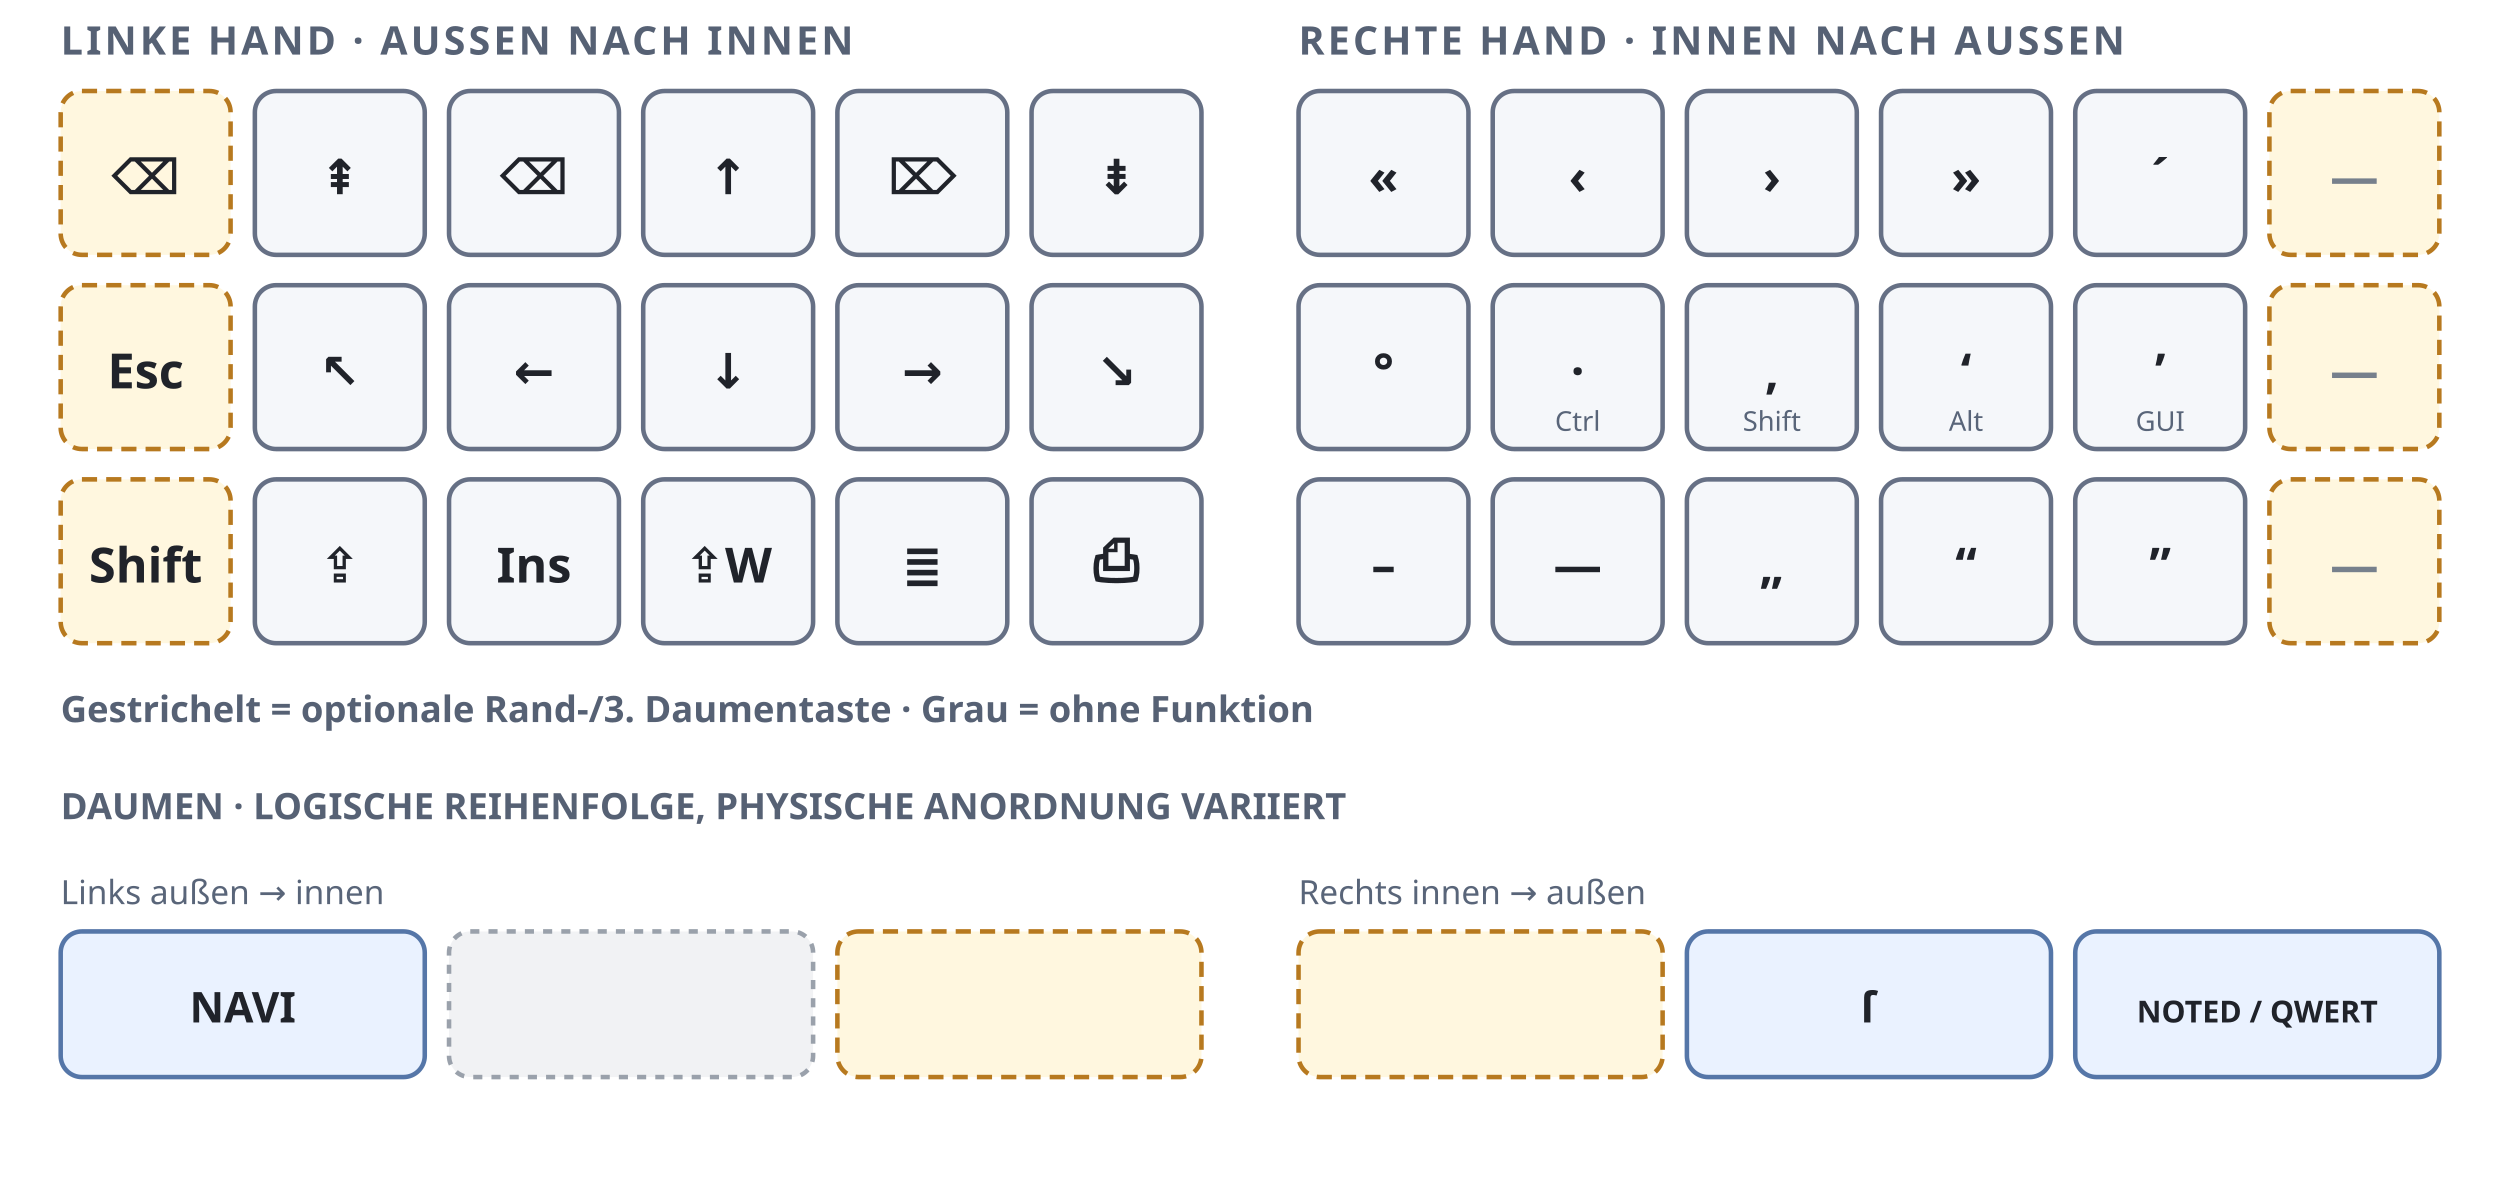
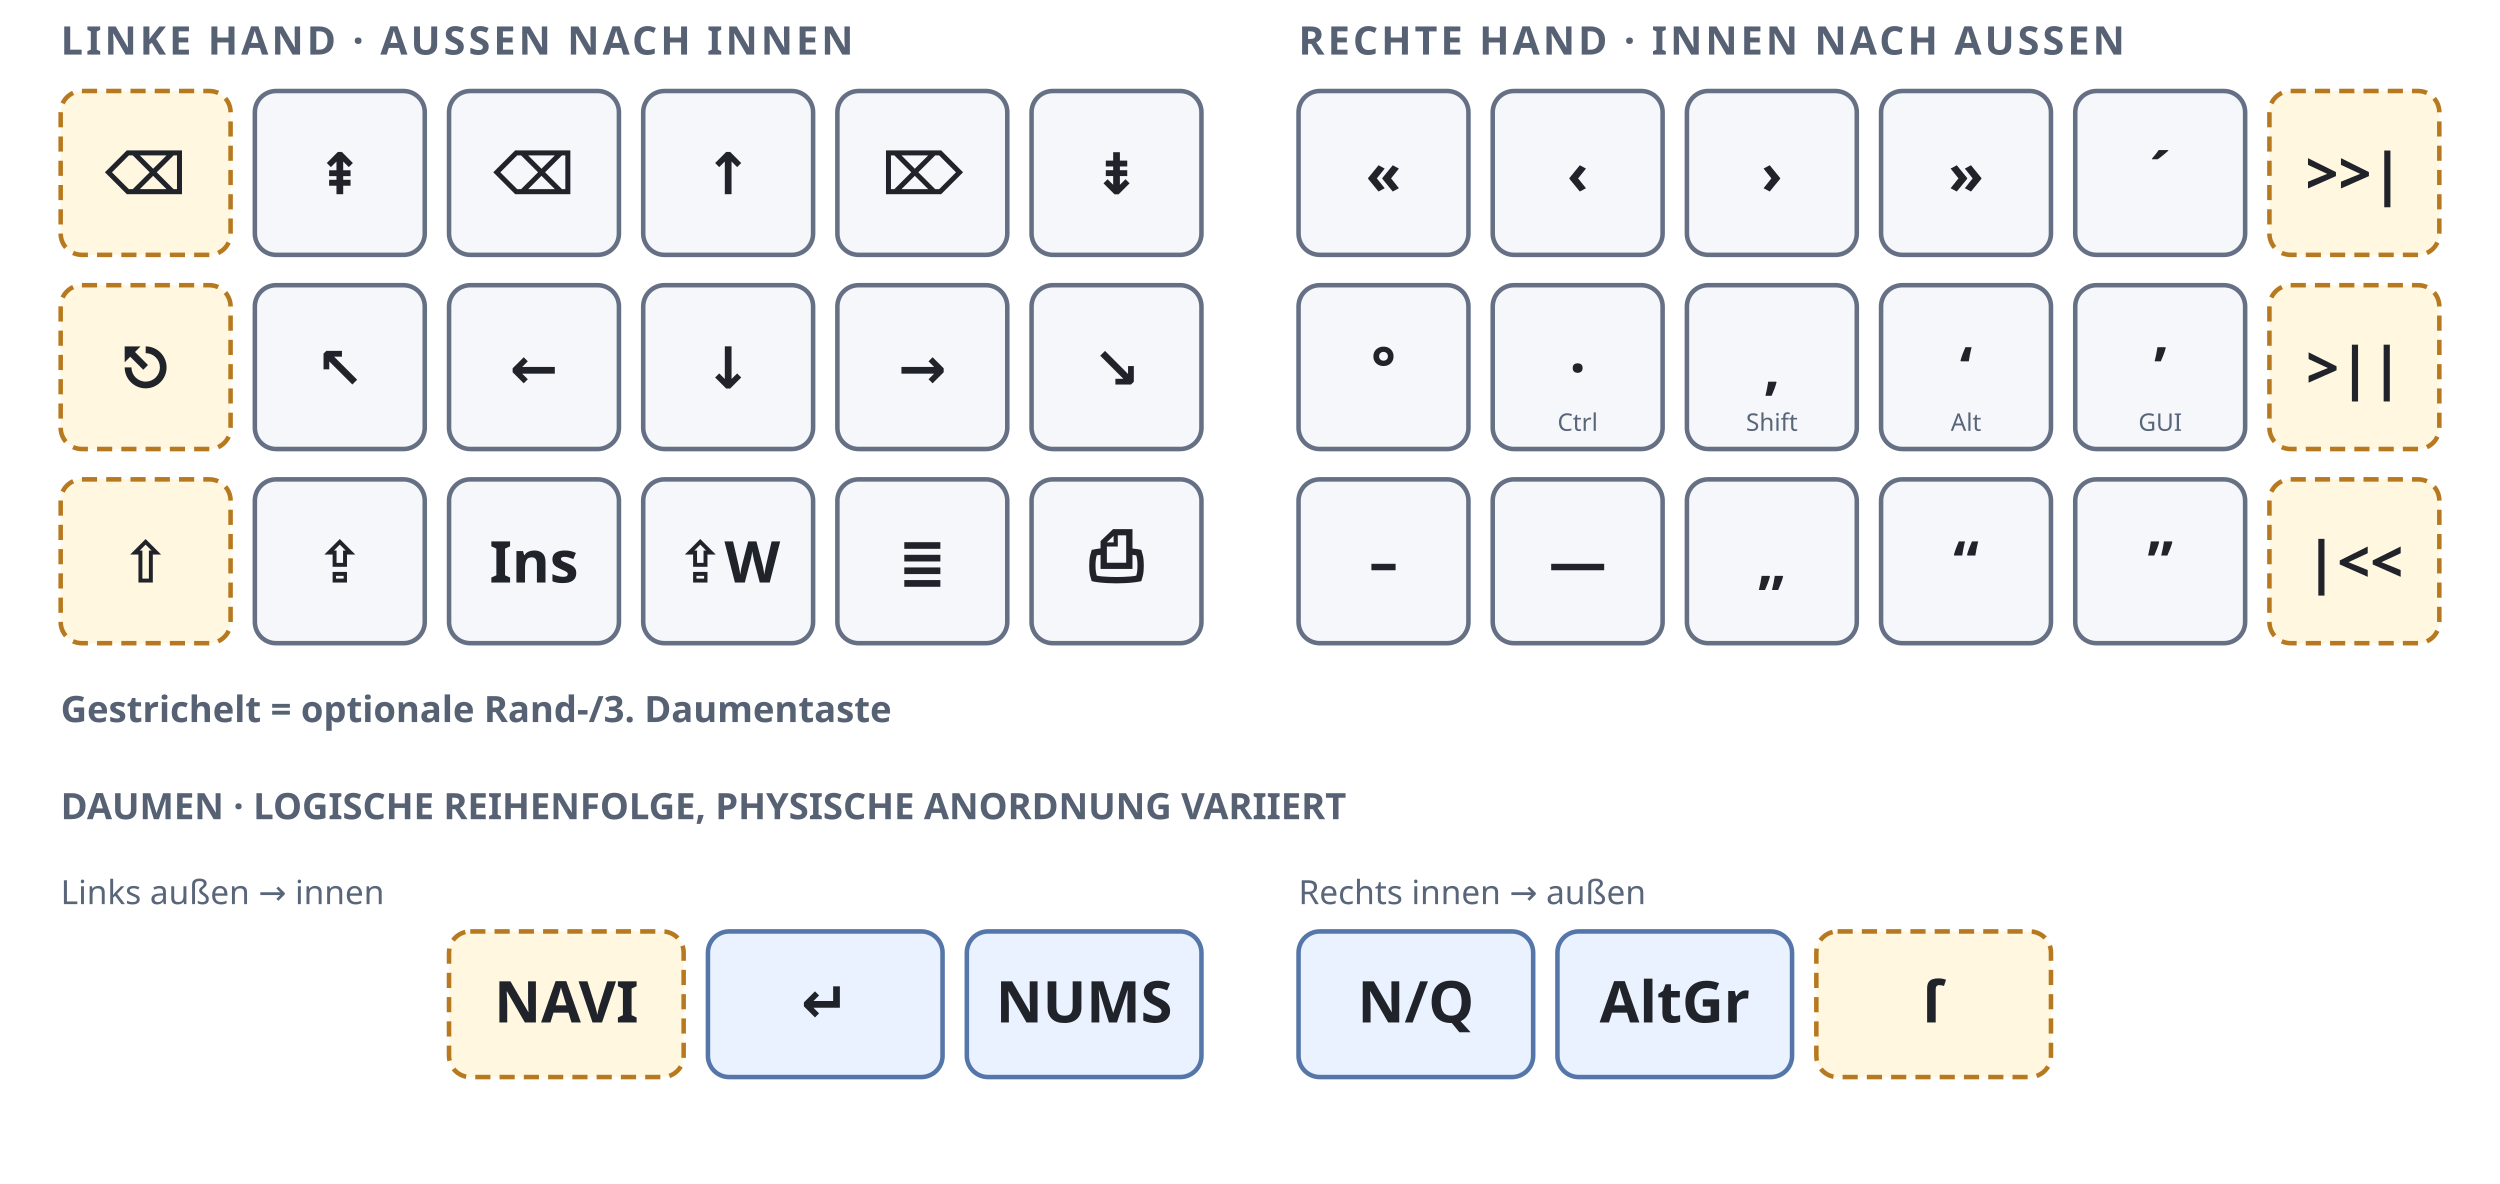
<svg xmlns="http://www.w3.org/2000/svg" viewBox="0 0 824 390" role="img" aria-labelledby="title desc">
  <style>
    text { font-family: system-ui, sans-serif; fill: #20232a; }
    .hand { font-size: 13px; font-weight: 700; letter-spacing: .08em; fill: #566174; }
    .key rect { fill: #f5f7fa; stroke: #667085; stroke-width: 1.5; rx: 7; }
-     .key .label { font-size: 16px; font-weight: 650; text-anchor: middle; }
-     .key .small { font-size: 10px; }
-     .key .hint { font-size: 9px; text-anchor: middle; fill: #596579; }
+     .key .label, .thumb-label { font-size: 19px; font-weight: 650; text-anchor: middle; }
+     .key .hint, .thumb-hint { font-size: 8px; text-anchor: middle; fill: #596579; }
    .optional rect { fill: #fff7df; stroke: #b7791f; stroke-dasharray: 5 3; }
    .optional .hint { fill: #805b16; }
    .inactive rect { fill: #f1f2f4; stroke: #9aa1ab; stroke-dasharray: 3 3; }
    .optional.inactive rect { fill: #fff7df; stroke: #b7791f; stroke-dasharray: 5 3; }
    .inactive .label { fill: #77808c; }
    .thumb rect { fill: #eaf2ff; stroke: #5576a8; }
    .thumb.optional rect { fill: #fff7df; stroke: #b7791f; stroke-dasharray: 5 3; }
    .pass-through rect { fill: #f1f2f4; stroke: #9aa1ab; stroke-dasharray: 3 3; }
-     .thumb-label { font-size: 14px; font-weight: 650; text-anchor: middle; }
    
    .section { font-size: 12px; font-weight: 700; fill: #566174; }
    .note { font-size: 11px; fill: #596579; }
  </style>
  <text class="hand" x="20" y="18">LINKE HAND · AUSSEN NACH INNEN</text>
  <text class="hand" x="428" y="18">RECHTE HAND · INNEN NACH AUSSEN</text>
  <g class="key optional" transform="translate(20 30)">
    <rect width="56" height="54" />
    <text class="label" x="28" y="34">⌫</text>
  </g>
  <g class="key" transform="translate(84 30)">
    <rect width="56" height="54" />
    <text class="label" x="28" y="34">⇞</text>
  </g>
  <g class="key" transform="translate(148 30)">
    <rect width="56" height="54" />
    <text class="label" x="28" y="34">⌫</text>
  </g>
  <g class="key" transform="translate(212 30)">
    <rect width="56" height="54" />
    <text class="label" x="28" y="34">↑</text>
  </g>
  <g class="key" transform="translate(276 30)">
    <rect width="56" height="54" />
    <text class="label" x="28" y="34">⌦</text>
  </g>
  <g class="key" transform="translate(340 30)">
    <rect width="56" height="54" />
    <text class="label" x="28" y="34">⇟</text>
  </g>
  <g class="key" transform="translate(428 30)">
    <rect width="56" height="54" />
    <text class="label" x="28" y="34">«</text>
  </g>
  <g class="key" transform="translate(492 30)">
    <rect width="56" height="54" />
    <text class="label" x="28" y="34">‹</text>
  </g>
  <g class="key" transform="translate(556 30)">
    <rect width="56" height="54" />
    <text class="label" x="28" y="34">›</text>
  </g>
  <g class="key" transform="translate(620 30)">
    <rect width="56" height="54" />
    <text class="label" x="28" y="34">»</text>
  </g>
  <g class="key" transform="translate(684 30)">
    <rect width="56" height="54" />
    <text class="label" x="28" y="34">´</text>
  </g>
-   <g class="key optional inactive" transform="translate(748 30)">
+   <g class="key optional" transform="translate(748 30)">
    <rect width="56" height="54" />
-     <text class="label" x="28" y="34">—</text>
+     <text class="label" x="28" y="34">&gt;&gt;|</text>
  </g>
  <g class="key optional" transform="translate(20 94)">
    <rect width="56" height="54" />
-     <text class="label" x="28" y="34">Esc</text>
+     <text class="label" x="28" y="34">⎋</text>
  </g>
  <g class="key" transform="translate(84 94)">
    <rect width="56" height="54" />
    <text class="label" x="28" y="34">↖</text>
  </g>
  <g class="key" transform="translate(148 94)">
    <rect width="56" height="54" />
    <text class="label" x="28" y="34">←</text>
  </g>
  <g class="key" transform="translate(212 94)">
    <rect width="56" height="54" />
    <text class="label" x="28" y="34">↓</text>
  </g>
  <g class="key" transform="translate(276 94)">
    <rect width="56" height="54" />
    <text class="label" x="28" y="34">→</text>
  </g>
  <g class="key" transform="translate(340 94)">
    <rect width="56" height="54" />
    <text class="label" x="28" y="34">↘</text>
  </g>
  <g class="key" transform="translate(428 94)">
    <rect width="56" height="54" />
    <text class="label" x="28" y="34">°</text>
  </g>
  <g class="key" transform="translate(492 94)">
    <rect width="56" height="54" />
    <text class="label" x="28" y="34">·</text>
    <text class="hint" x="28" y="48">Ctrl</text>
  </g>
  <g class="key" transform="translate(556 94)">
    <rect width="56" height="54" />
    <text class="label" x="28" y="34">‚</text>
    <text class="hint" x="28" y="48">Shift</text>
  </g>
  <g class="key" transform="translate(620 94)">
    <rect width="56" height="54" />
    <text class="label" x="28" y="34">‘</text>
    <text class="hint" x="28" y="48">Alt</text>
  </g>
  <g class="key" transform="translate(684 94)">
    <rect width="56" height="54" />
    <text class="label" x="28" y="34">’</text>
    <text class="hint" x="28" y="48">GUI</text>
  </g>
-   <g class="key optional inactive" transform="translate(748 94)">
+   <g class="key optional" transform="translate(748 94)">
    <rect width="56" height="54" />
-     <text class="label" x="28" y="34">—</text>
+     <text class="label" x="28" y="34">&gt;||</text>
  </g>
  <g class="key optional" transform="translate(20 158)">
    <rect width="56" height="54" />
-     <text class="label" x="28" y="34">Shift</text>
+     <text class="label" x="28" y="34">⇧</text>
  </g>
  <g class="key" transform="translate(84 158)">
    <rect width="56" height="54" />
    <text class="label" x="28" y="34">⇪</text>
  </g>
  <g class="key" transform="translate(148 158)">
    <rect width="56" height="54" />
    <text class="label" x="28" y="34">Ins</text>
  </g>
  <g class="key" transform="translate(212 158)">
    <rect width="56" height="54" />
    <text class="label" x="28" y="34">⇪W</text>
  </g>
  <g class="key" transform="translate(276 158)">
    <rect width="56" height="54" />
    <text class="label" x="28" y="34">≣</text>
  </g>
  <g class="key" transform="translate(340 158)">
    <rect width="56" height="54" />
    <text class="label" x="28" y="34">⎙</text>
  </g>
  <g class="key" transform="translate(428 158)">
    <rect width="56" height="54" />
    <text class="label" x="28" y="34">–</text>
  </g>
  <g class="key" transform="translate(492 158)">
    <rect width="56" height="54" />
    <text class="label" x="28" y="34">—</text>
  </g>
  <g class="key" transform="translate(556 158)">
    <rect width="56" height="54" />
    <text class="label" x="28" y="34">„</text>
  </g>
  <g class="key" transform="translate(620 158)">
    <rect width="56" height="54" />
    <text class="label" x="28" y="34">“</text>
  </g>
  <g class="key" transform="translate(684 158)">
    <rect width="56" height="54" />
    <text class="label" x="28" y="34">”</text>
  </g>
-   <g class="key optional inactive" transform="translate(748 158)">
+   <g class="key optional" transform="translate(748 158)">
    <rect width="56" height="54" />
-     <text class="label" x="28" y="34">—</text>
+     <text class="label" x="28" y="34">|&lt;&lt;</text>
  </g>
-   <text class="section" x="20" y="238">Gestrichelt = optionale Rand-/3. Daumentaste · Grau = ohne Funktion</text>
+   <text class="section" x="20" y="238">Gestrichelt = optionale Rand-/3. Daumentaste</text>
  <text class="section" x="20" y="270">DAUMEN · LOGISCHE REIHENFOLGE, PHYSISCHE ANORDNUNG VARIIERT</text>
  <text class="note" x="20" y="298">Links außen → innen</text>
  <text class="note" x="428" y="298">Rechts innen → außen</text>
-   <g class="key thumb" transform="translate(20 307)">
-     <rect width="120" height="48" />
-     <text class="thumb-label" x="60" y="30">NAVI</text>
+   <g class="key thumb optional" transform="translate(148 307)">
+     <rect width="77.333" height="48" />
+     <text class="thumb-label" x="38.667" y="30">NAVI</text>
  </g>
-   <g class="key thumb pass-through" transform="translate(148 307)">
-     <rect width="120" height="48" />
+   <g class="key thumb" transform="translate(233.333 307)">
+     <rect width="77.333" height="48" />
+     <text class="thumb-label" x="38.667" y="30">↵</text>
  </g>
-   <g class="key thumb optional pass-through" transform="translate(276 307)">
-     <rect width="120" height="48" />
+   <g class="key thumb" transform="translate(318.667 307)">
+     <rect width="77.333" height="48" />
+     <text class="thumb-label" x="38.667" y="30">NUMS</text>
  </g>
-   <g class="key thumb optional pass-through" transform="translate(428 307)">
-     <rect width="120" height="48" />
+   <g class="key thumb" transform="translate(428 307)">
+     <rect width="77.333" height="48" />
+     <text class="thumb-label" x="38.667" y="30">N/Q</text>
  </g>
-   <g class="key thumb" transform="translate(556 307)">
-     <rect width="120" height="48" />
-     <text class="thumb-label" x="60" y="30">ſ</text>
+   <g class="key thumb" transform="translate(513.333 307)">
+     <rect width="77.333" height="48" />
+     <text class="thumb-label" x="38.667" y="30">AltGr</text>
  </g>
-   <g class="key thumb" transform="translate(684 307)">
-     <rect width="120" height="48" />
-     <text class="thumb-label small" x="60" y="30">NOTED / QWERT</text>
+   <g class="key thumb optional" transform="translate(598.667 307)">
+     <rect width="77.333" height="48" />
+     <text class="thumb-label" x="38.667" y="30">ſ</text>
  </g>
</svg>
